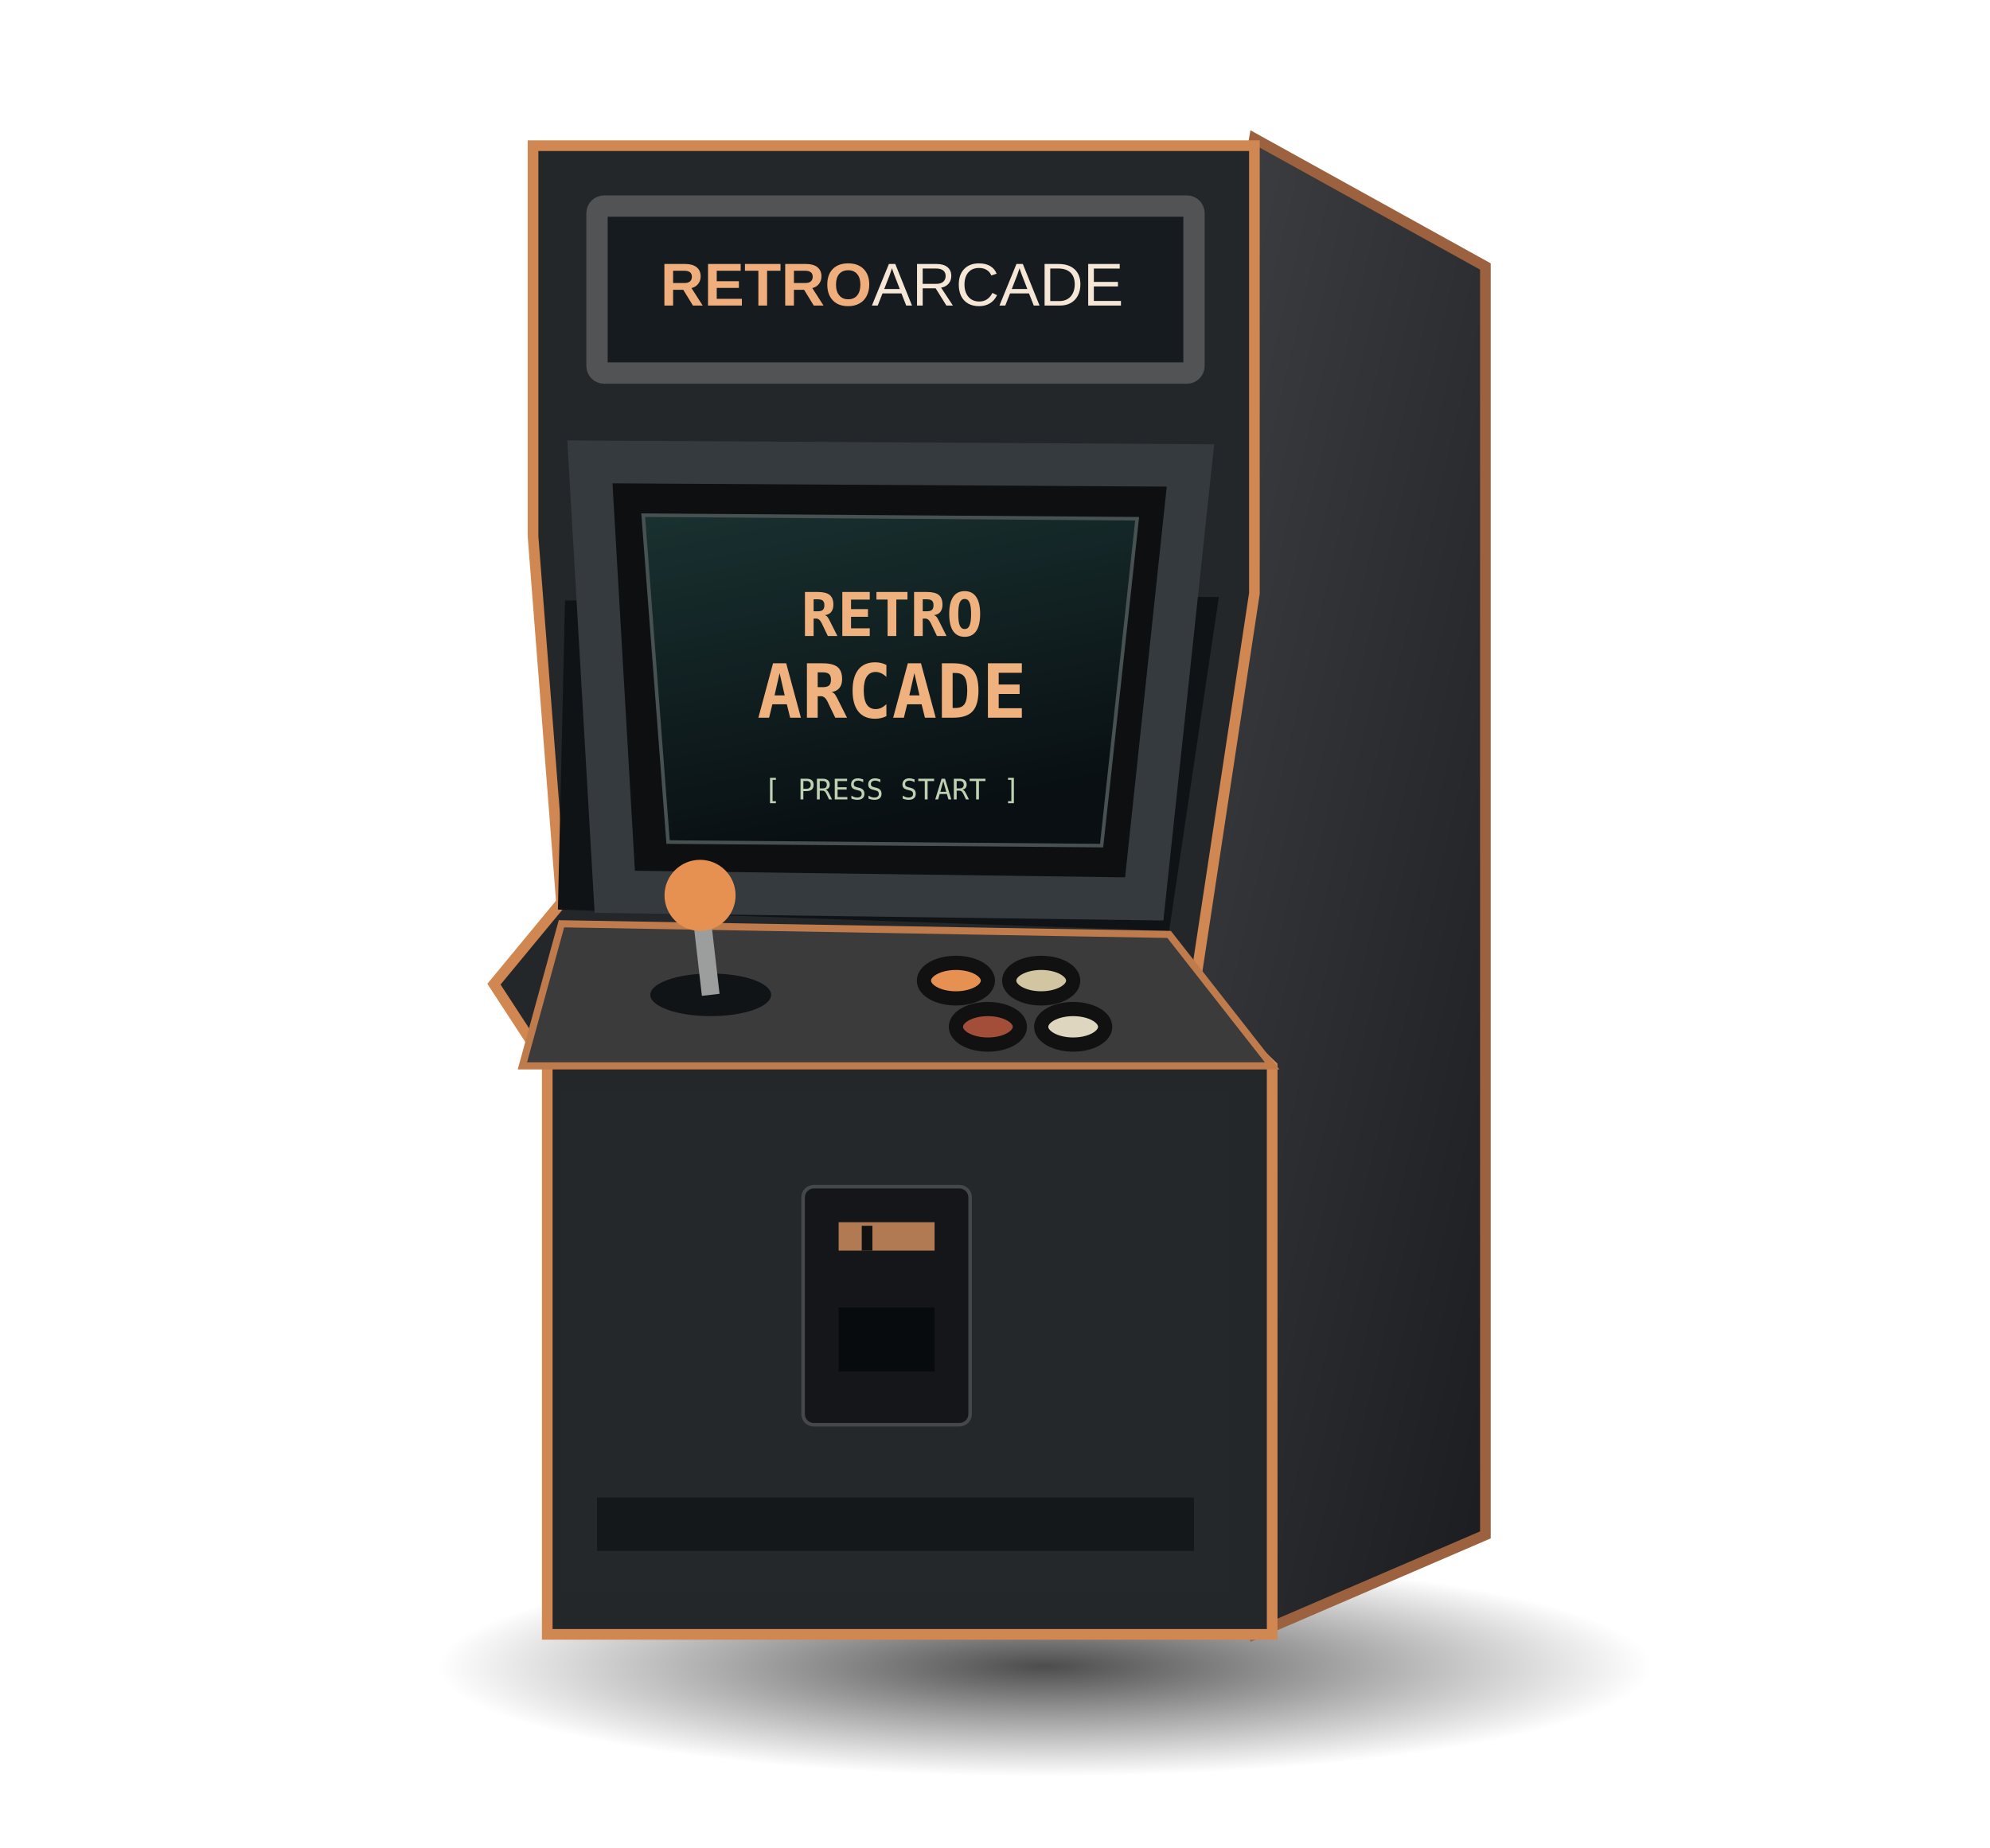
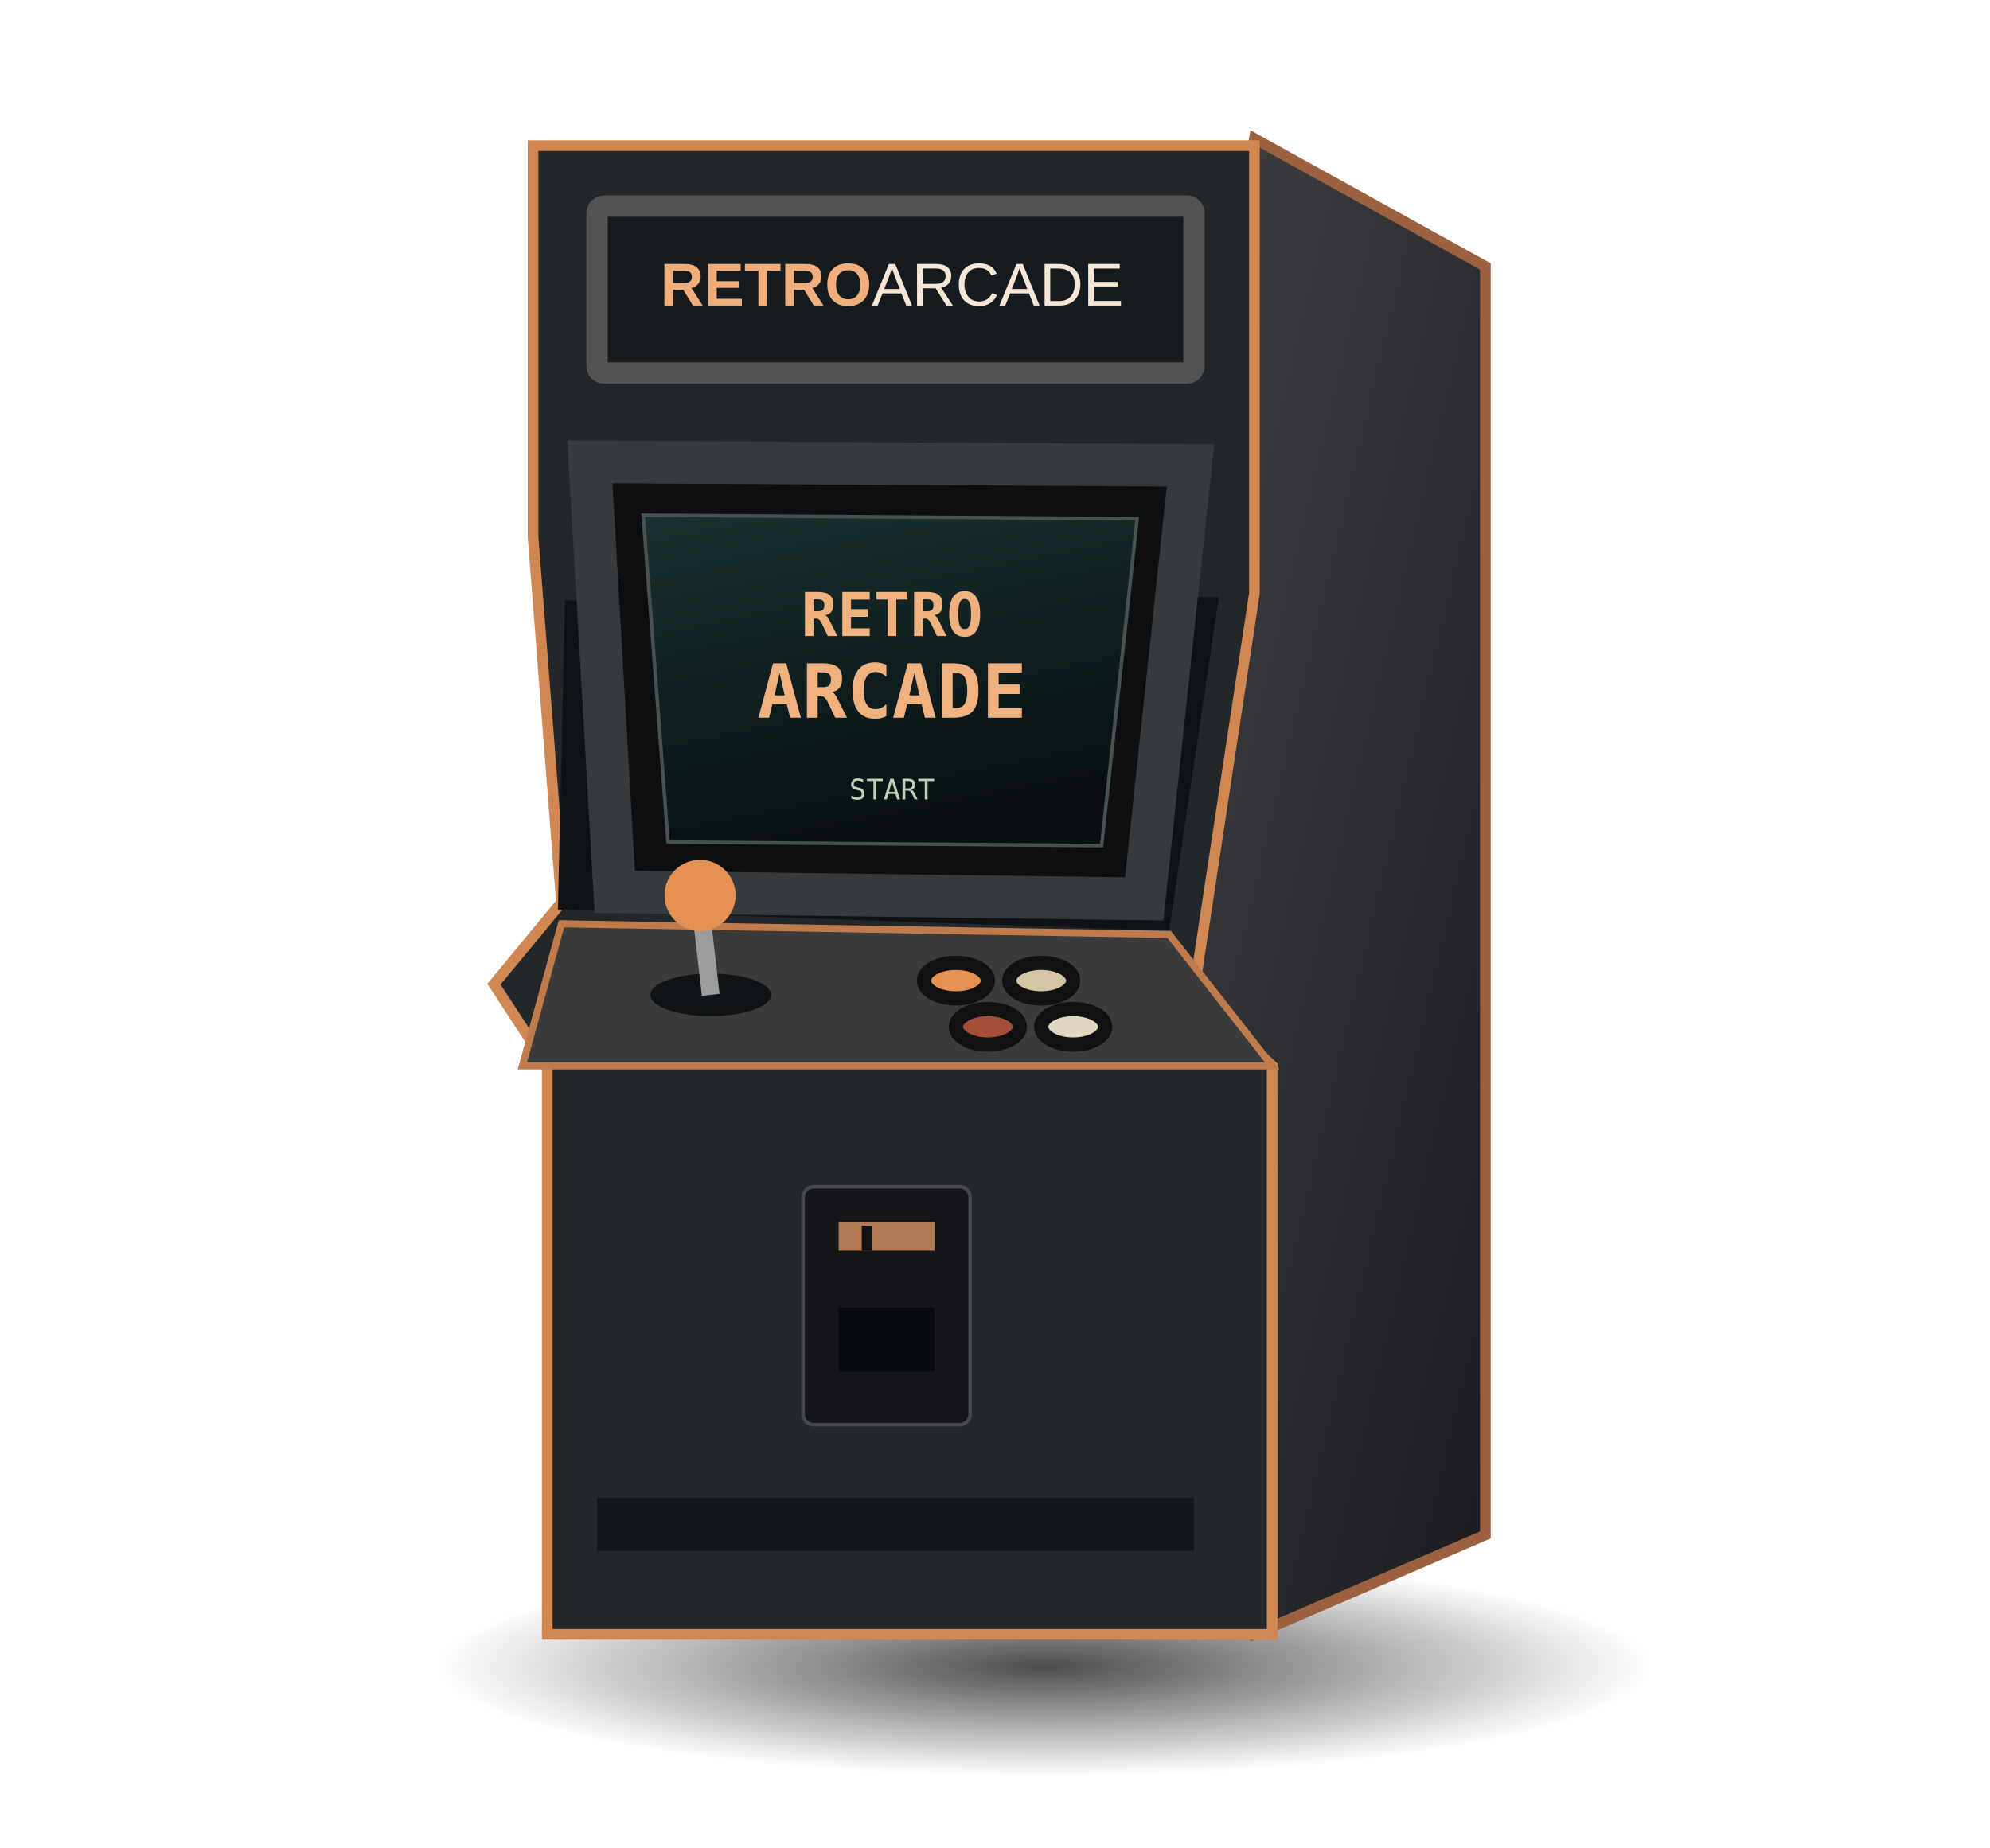
<svg xmlns="http://www.w3.org/2000/svg" viewBox="0 0 560 520" role="img" aria-labelledby="title">
  <defs>
    <linearGradient id="side" x2="1" y2="1">
      <stop stop-color="#414347" />
      <stop offset="1" stop-color="#1a1c20" />
    </linearGradient>
    <linearGradient id="glass" x2=".3" y2="1">
      <stop stop-color="#193130" />
      <stop offset="1" stop-color="#090f13" />
    </linearGradient>
    <radialGradient id="shadow">
      <stop stop-opacity=".7" />
      <stop offset="1" stop-opacity="0" />
    </radialGradient>
  </defs>
  <ellipse cx="294" cy="469" rx="171" ry="31" fill="url(#shadow)" />
  <path d="m353 39 65 36v357l-65 28-34-165 9-111z" fill="url(#side)" stroke="#9c623f" stroke-width="3" />
  <path d="M150 41h203v126l-17 112 22 21v160H154V300l-15-23 19-23-8-103Z" fill="#24272a" stroke="#d08752" stroke-width="3" />
  <path d="m159 169 184-1-14 94-172-6Z" fill="#101315" />
  <rect x="168" y="58" width="168" height="47" rx="2" fill="#151b1e" stroke="#525355" stroke-width="6" />
  <text x="251" y="86" fill="#efae7b" font-family="Arial,sans-serif" font-size="17" text-anchor="middle" font-weight="bold">RETRO<tspan fill="#f5e6d5" font-weight="normal">ARCADE</tspan>
  </text>
  <path d="m166 130 169 1-13 122-149-2Z" fill="#0d0f11" stroke="#343a3e" stroke-width="12" />
  <path d="m181 145 139 1-10 92-122-1Z" fill="url(#glass)" stroke="#475152" />
  <text x="251" y="179" text-anchor="middle" fill="#efb17d" font-family="monospace" font-size="17" font-weight="bold">RETRO</text>
  <text x="251" y="202" text-anchor="middle" fill="#efb17d" font-family="monospace" font-size="21" font-weight="bold">ARCADE</text>
-   <text x="251" y="225" text-anchor="middle" fill="#bed2b3" font-family="monospace" font-size="8">[ PRESS START ]</text>
+   <text x="251" y="225" text-anchor="middle" fill="#bed2b3" font-family="monospace" font-size="8">START</text>
  <path d="m158 260 171 3 29 37H147Z" fill="#3b3b3b" stroke="#bf7b4b" stroke-width="2" />
  <ellipse cx="200" cy="280" rx="17" ry="6" fill="#111416" />
  <path d="m200 280-3-26" stroke="#9b9e9d" stroke-width="5" />
  <circle cx="197" cy="252" r="10" fill="#e69152" />
  <g stroke="#111" stroke-width="4">
    <ellipse cx="269" cy="276" rx="9" ry="5" fill="#e69152" />
    <ellipse cx="293" cy="276" rx="9" ry="5" fill="#d2c5a2" />
    <ellipse cx="278" cy="289" rx="9" ry="5" fill="#a34e39" />
    <ellipse cx="302" cy="289" rx="9" ry="5" fill="#ded6bf" />
  </g>
  <path d="M158 307h188v141H158Z" fill="#25282b" />
  <rect x="226" y="334" width="47" height="67" rx="3" fill="#141619" stroke="#45484a" />
  <rect x="236" y="344" width="27" height="8" fill="#b27a52" />
  <path d="M244 345v7" stroke="#111" stroke-width="3" />
  <rect x="236" y="368" width="27" height="18" fill="#080b0d" />
  <path d="M168 429h168" stroke="#15181a" stroke-width="15" />
</svg>
